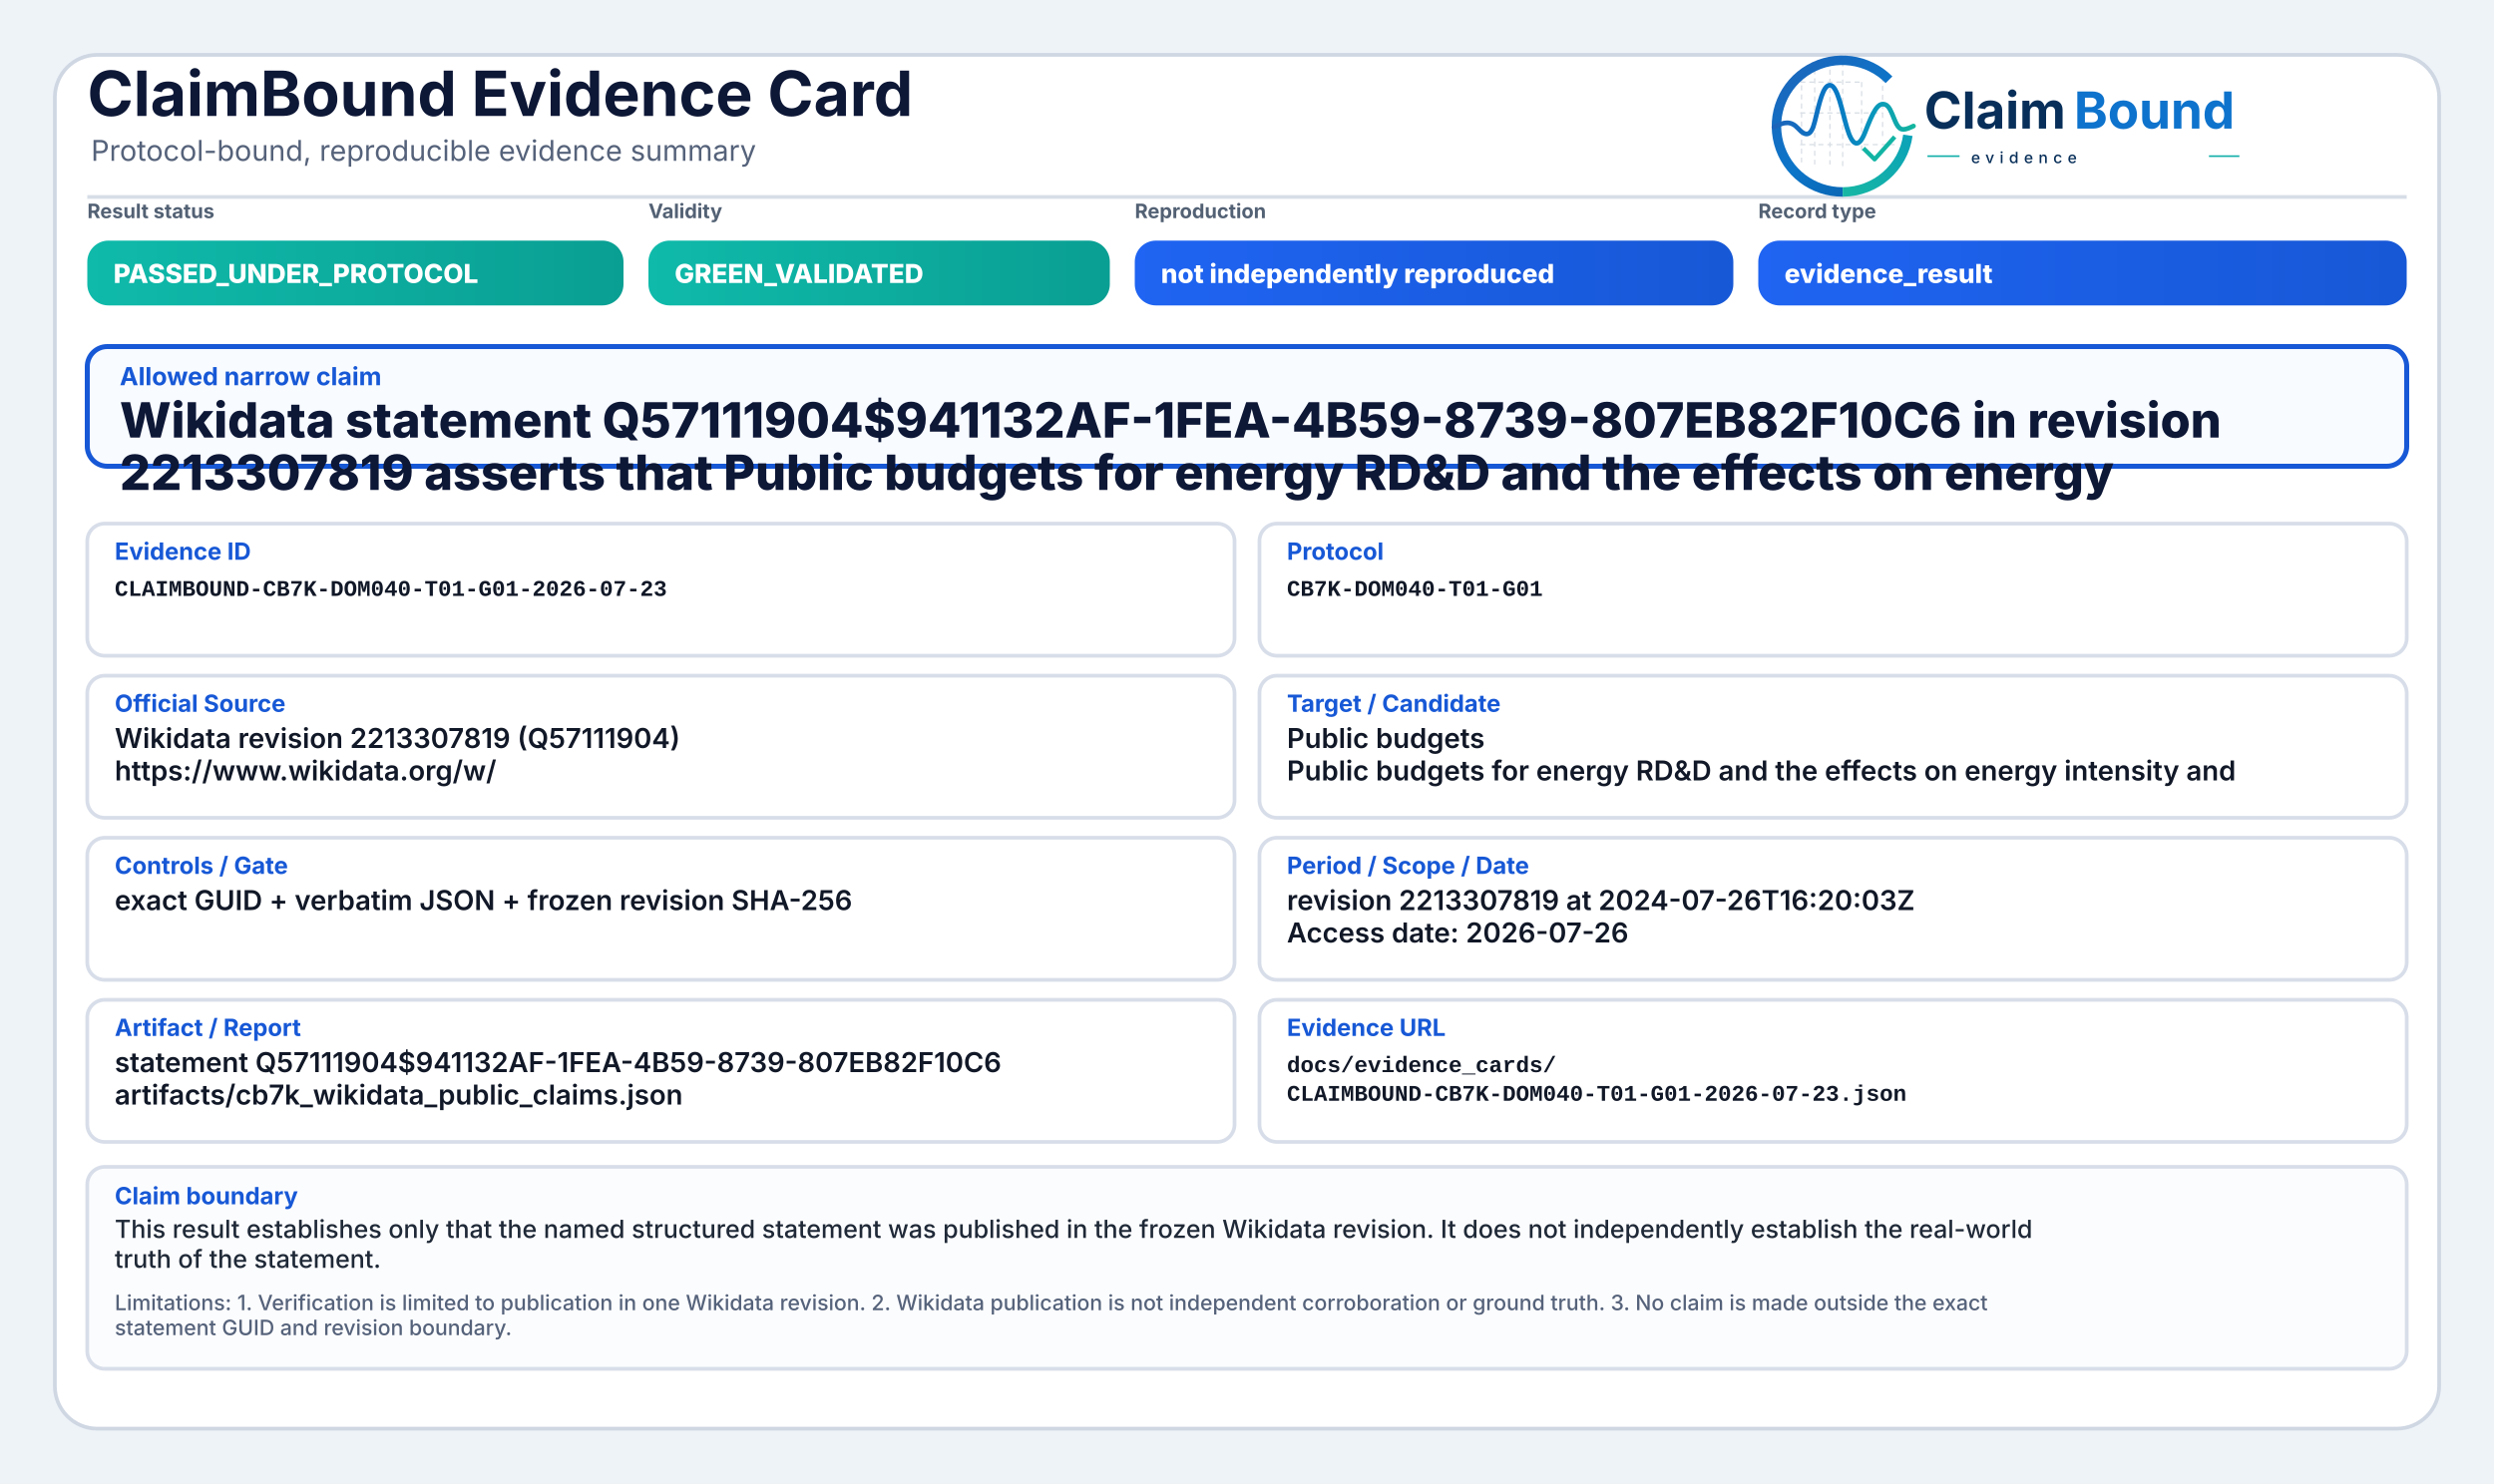
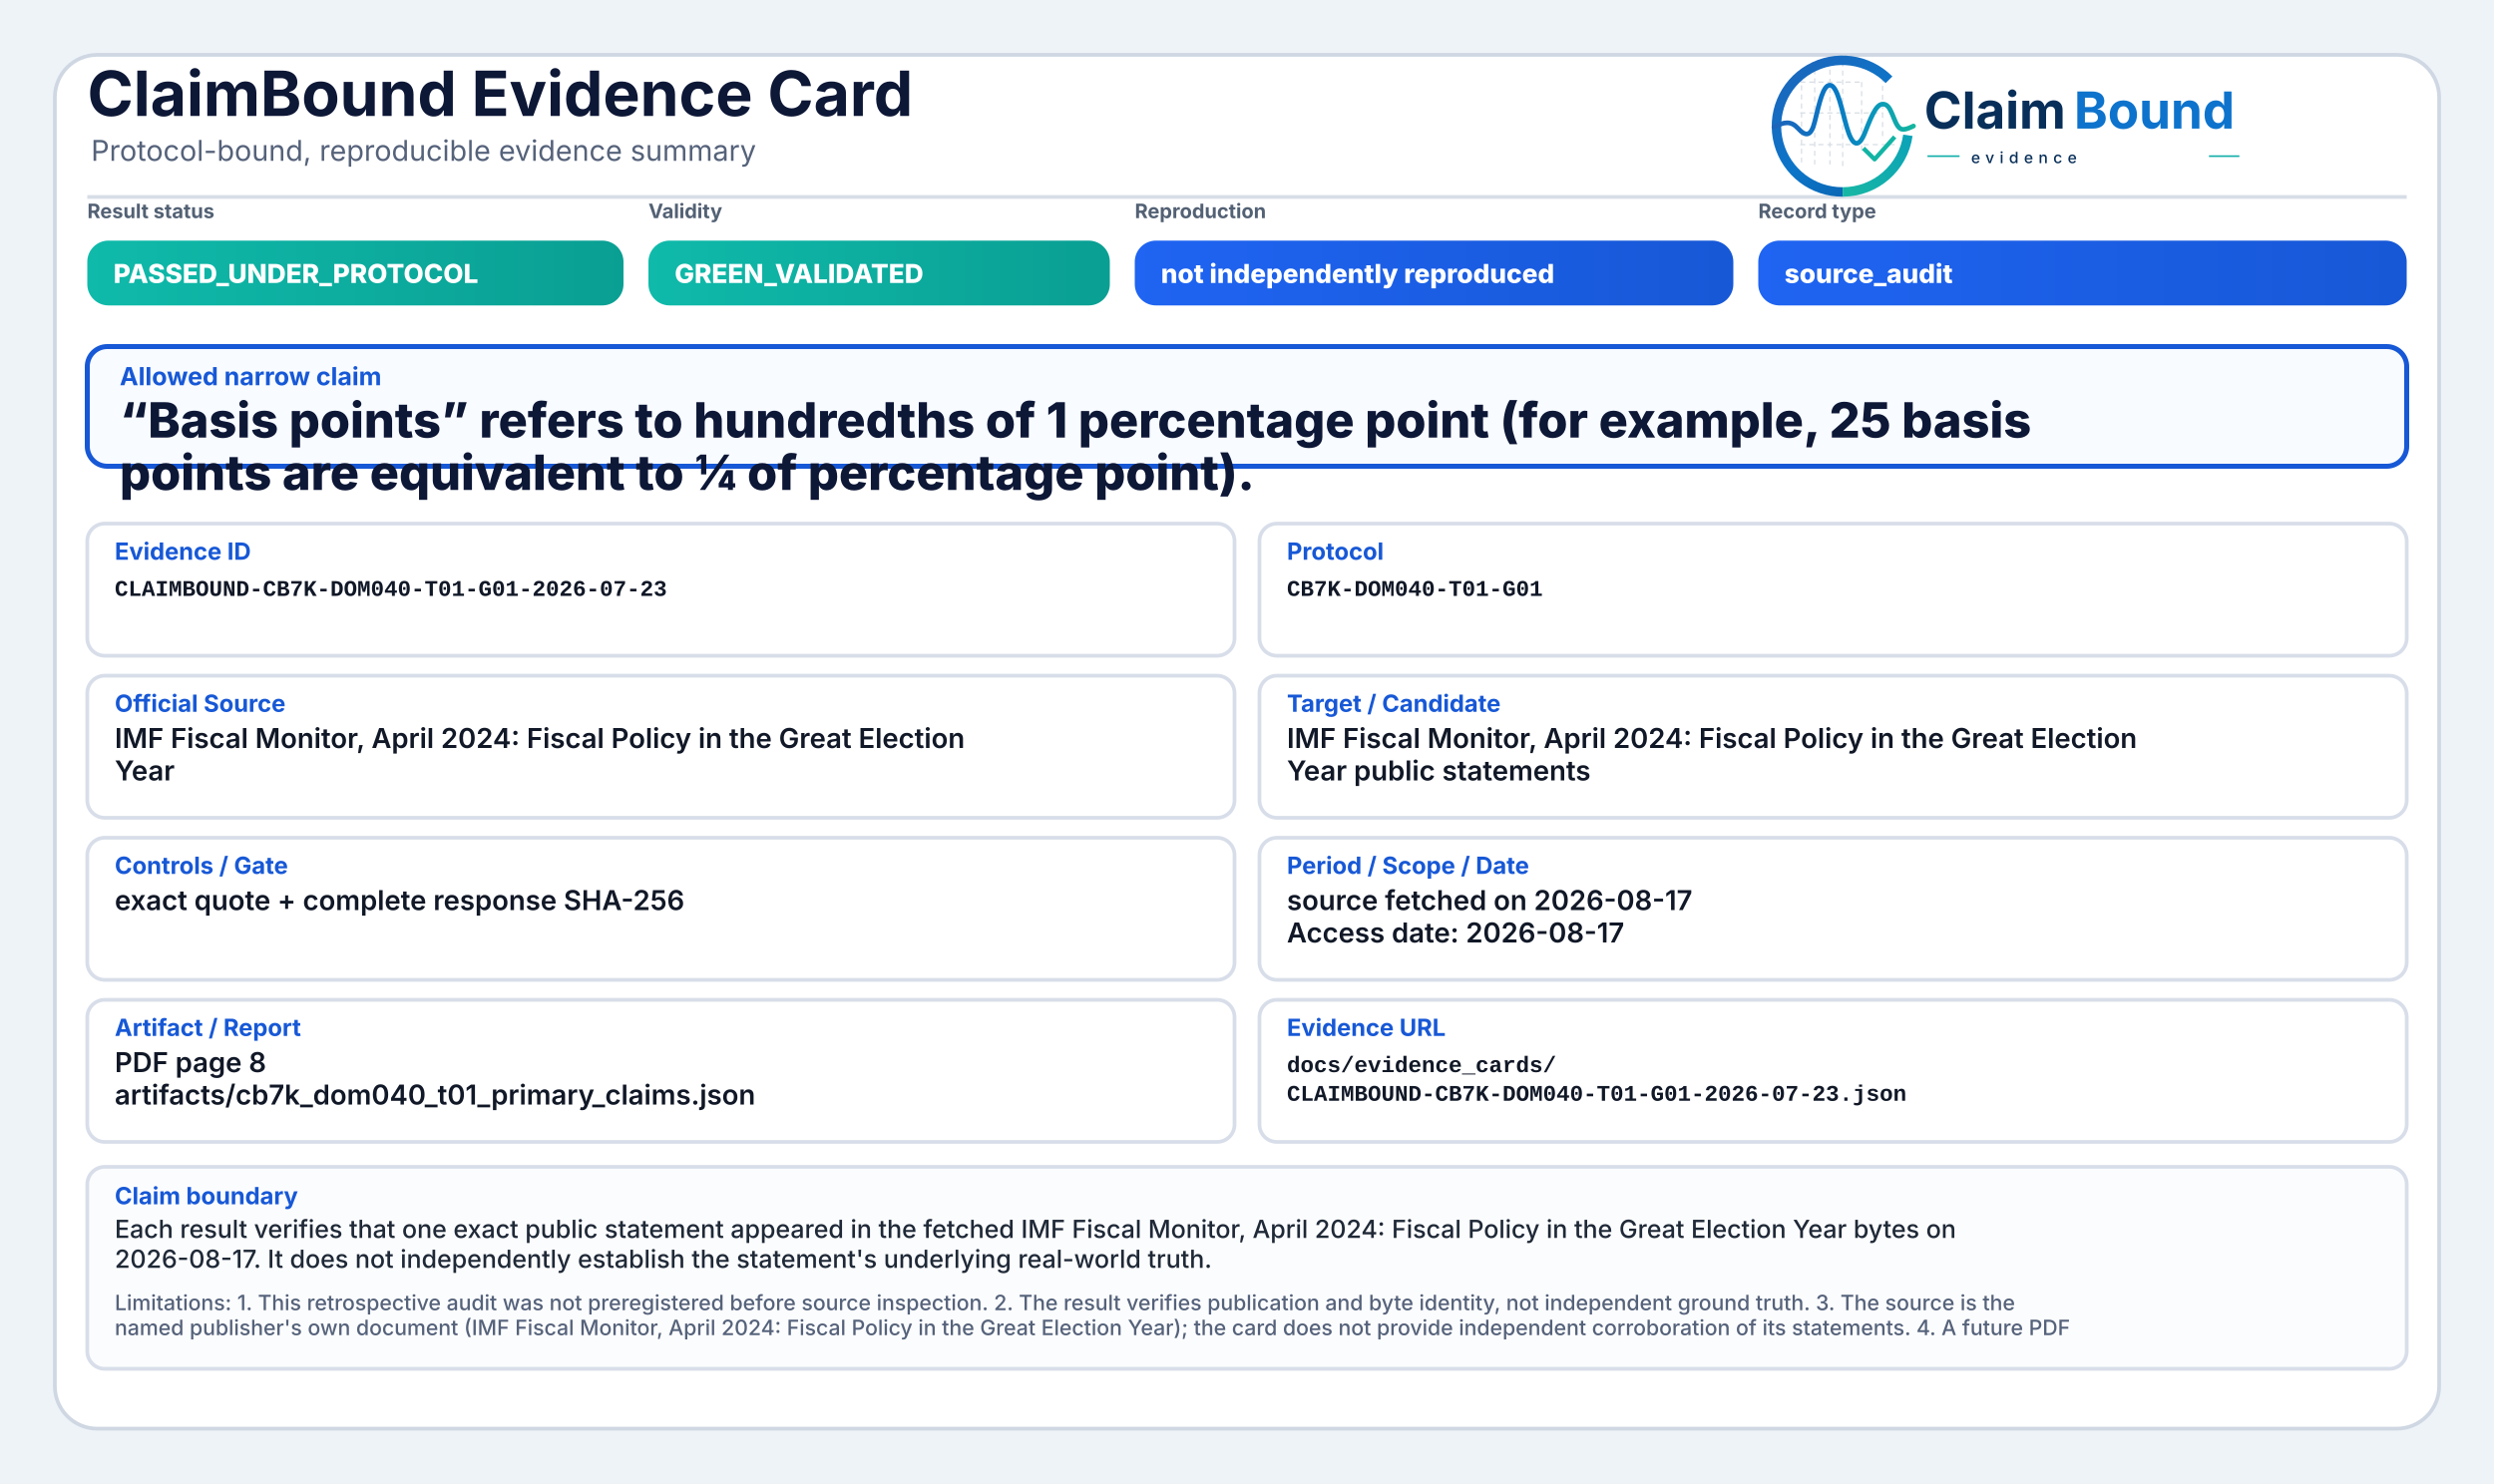
<svg xmlns="http://www.w3.org/2000/svg" width="2000" height="1190" viewBox="0 0 2000 1190" role="img" aria-label="ClaimBound Evidence Card">
  <defs>
    <linearGradient id="greenGrad" x1="0" y1="0" x2="1" y2="0">
      <stop offset="0%" stop-color="#0fbaaa" />
      <stop offset="100%" stop-color="#0a9f93" />
    </linearGradient>
    <linearGradient id="yellowGrad" x1="0" y1="0" x2="1" y2="0">
      <stop offset="0%" stop-color="#fbbf24" />
      <stop offset="100%" stop-color="#d97706" />
    </linearGradient>
    <linearGradient id="amberGrad" x1="0" y1="0" x2="1" y2="0">
      <stop offset="0%" stop-color="#f97316" />
      <stop offset="100%" stop-color="#c2410c" />
    </linearGradient>
    <linearGradient id="redGrad" x1="0" y1="0" x2="1" y2="0">
      <stop offset="0%" stop-color="#ef4444" />
      <stop offset="100%" stop-color="#b91c1c" />
    </linearGradient>
    <linearGradient id="grayGrad" x1="0" y1="0" x2="1" y2="0">
      <stop offset="0%" stop-color="#64748b" />
      <stop offset="100%" stop-color="#475569" />
    </linearGradient>
    <linearGradient id="blueGrad" x1="0" y1="0" x2="1" y2="0">
      <stop offset="0%" stop-color="#1f64f2" />
      <stop offset="100%" stop-color="#1758d6" />
    </linearGradient>
    <linearGradient id="logoRingBlue" x1="73" y1="453" x2="348" y2="793" gradientUnits="userSpaceOnUse">
      <stop offset="0" stop-color="#1E64BA" />
      <stop offset="0.55" stop-color="#0C75C8" />
      <stop offset="1" stop-color="#0A5FAB" />
    </linearGradient>
    <linearGradient id="logoRingTeal" x1="221" y1="792" x2="403" y2="594" gradientUnits="userSpaceOnUse">
      <stop offset="0" stop-color="#18B7A3" />
      <stop offset="1" stop-color="#089EBC" />
    </linearGradient>
    <linearGradient id="logoSignalGradient" x1="61" y1="628" x2="404" y2="628" gradientUnits="userSpaceOnUse">
      <stop offset="0" stop-color="#1E64BA" />
      <stop offset="0.43" stop-color="#0877C4" />
      <stop offset="0.72" stop-color="#0A97BB" />
      <stop offset="1" stop-color="#14B69E" />
    </linearGradient>
  </defs>
  <rect x="0" y="0" width="2000" height="1190" fill="#eef3f8" />
  <rect x="44" y="44" width="1912" height="1102" rx="34" fill="#ffffff" stroke="#cfd7e3" stroke-width="3" />
  <path d="M70 158 H1930" stroke="#d7dde7" stroke-width="3" />
  <text x="70" y="93" font-family="Inter, Segoe UI, Arial, sans-serif" font-size="50" font-weight="750" fill="#0d1736">ClaimBound Evidence Card</text>
  <text x="73" y="129" font-family="Inter, Segoe UI, Arial, sans-serif" font-size="23" font-weight="400" fill="#55627a">Protocol-bound, reproducible evidence summary</text>
  <g aria-label="ClaimBound evidence logo" transform="translate(1415,52) scale(0.33) translate(-40,-478)">
    <g stroke-linecap="butt" stroke-linejoin="round">
      <g stroke="#CBD3DC" stroke-width="3.2" stroke-linecap="round" stroke-dasharray="10 12" opacity="0.72">
        <path d="M130 507V714" />
        <path d="M162 490V719" />
        <path d="M199 491V719" />
        <path d="M230 471V726" />
        <path d="M276 521V690" />
        <path d="M327 508V650" />
        <path d="M128 520H277" />
        <path d="M128 595H327" />
        <path d="M128 672H355" />
      </g>
      <path d="M342.6 514.3A160 160 0 1 0 230 787" fill="none" stroke="url(#logoRingBlue)" stroke-width="23" />
      <path d="M230 787A160 160 0 0 0 388.4 649.3" fill="none" stroke="url(#logoRingTeal)" stroke-width="23" />
      <path d="M63 629.5C87 616.4 104.3 613.6 121.2 632.2C140.7 653.8 153.4 651.6 162.1 616.2C173.8 568.5 182.5 527.5 198.9 527.5C217.5 527.5 228.4 590.6 240.3 630.8C253.4 675.4 268.6 682.8 284.6 641.5C303.5 592.9 315.2 567.6 333.7 574.7C352.6 582 355.7 635.1 376.6 634.9C386.2 634.8 394 630.4 402 626.8" fill="none" stroke="url(#logoSignalGradient)" stroke-width="11.5" stroke-linecap="round" />
      <path d="M284 684.5L307.5 707.7L353 657" fill="none" stroke="#12B4A4" stroke-width="10.5" stroke-linecap="square" />
    </g>
    <text x="428" y="633" font-family="Inter, Segoe UI, Arial, sans-serif" font-size="124" font-weight="750" fill="#082F59" text-rendering="geometricPrecision">Claim</text>
    <text x="792" y="633" font-family="Inter, Segoe UI, Arial, sans-serif" font-size="124" font-weight="750" fill="#0E73CC" text-rendering="geometricPrecision">Bound</text>
    <line x1="436" y1="700" x2="514" y2="700" stroke="#11AFA9" stroke-width="4" />
    <text x="542" y="717" font-family="Inter, Segoe UI, Arial, sans-serif" font-size="38" font-weight="500" letter-spacing="13" fill="#082F59">evidence</text>
    <line x1="1120" y1="700" x2="1194" y2="700" stroke="#11AFA9" stroke-width="4" />
  </g>
  <text x="70" y="175" font-family="Inter, Segoe UI, Arial, sans-serif" font-size="16" font-weight="650" fill="#536174">Result status</text>
  <rect x="70" y="193" width="430" height="52" rx="17" fill="url(#greenGrad)" />
  <text x="91" y="227" font-family="Inter, Segoe UI, Arial, sans-serif" font-size="21" font-weight="800" fill="#ffffff">PASSED_UNDER_PROTOCOL</text>
  <text x="520" y="175" font-family="Inter, Segoe UI, Arial, sans-serif" font-size="16" font-weight="650" fill="#536174">Validity</text>
  <rect x="520" y="193" width="370" height="52" rx="17" fill="url(#greenGrad)" />
  <text x="541" y="227" font-family="Inter, Segoe UI, Arial, sans-serif" font-size="21" font-weight="800" fill="#ffffff">GREEN_VALIDATED</text>
  <text x="910" y="175" font-family="Inter, Segoe UI, Arial, sans-serif" font-size="16" font-weight="650" fill="#536174">Reproduction</text>
  <rect x="910" y="193" width="480" height="52" rx="17" fill="url(#blueGrad)" />
  <text x="931" y="227" font-family="Inter, Segoe UI, Arial, sans-serif" font-size="21" font-weight="800" fill="#ffffff">not independently reproduced</text>
  <text x="1410" y="175" font-family="Inter, Segoe UI, Arial, sans-serif" font-size="16" font-weight="650" fill="#536174">Record type</text>
  <rect x="1410" y="193" width="520" height="52" rx="17" fill="url(#blueGrad)" />
-   <text x="1431" y="227" font-family="Inter, Segoe UI, Arial, sans-serif" font-size="21" font-weight="800" fill="#ffffff">evidence_result</text>
+   <text x="1431" y="227" font-family="Inter, Segoe UI, Arial, sans-serif" font-size="21" font-weight="800" fill="#ffffff">source_audit</text>
  <rect x="70" y="278" width="1860" height="96" rx="16" fill="#f8fbff" stroke="#1758d6" stroke-width="4" />
  <text x="96" y="309" font-family="Inter, Segoe UI, Arial, sans-serif" font-size="20" font-weight="750" fill="#1758d6">Allowed narrow claim</text>
-   <text x="96" y="351" font-family="Inter, Segoe UI, Arial, sans-serif" font-size="39" font-weight="800" fill="#0d1736">Wikidata statement Q57111904$941132AF-1FEA-4B59-8739-807EB82F10C6 in revision</text>
-   <text x="96" y="393" font-family="Inter, Segoe UI, Arial, sans-serif" font-size="39" font-weight="800" fill="#0d1736">2213307819 asserts that Public budgets for energy RD&amp;D and the effects on energy</text>
+   <text x="96" y="351" font-family="Inter, Segoe UI, Arial, sans-serif" font-size="39" font-weight="800" fill="#0d1736">“Basis points” refers to hundredths of 1 percentage point (for example, 25 basis</text>
+   <text x="96" y="393" font-family="Inter, Segoe UI, Arial, sans-serif" font-size="39" font-weight="800" fill="#0d1736">points are equivalent to ¼ of percentage point).</text>
  <rect x="70" y="420" width="920" height="106" rx="14" fill="#ffffff" stroke="#d8dee9" stroke-width="3" />
  <text x="92" y="449" font-family="Inter, Segoe UI, Arial, sans-serif" font-size="19" font-weight="750" fill="#1758d6">Evidence ID</text>
  <text x="92" y="478" font-family="SFMono-Regular, Consolas, Liberation Mono, monospace" font-size="18" font-weight="600" fill="#111827">CLAIMBOUND-CB7K-DOM040-T01-G01-2026-07-23</text>
  <rect x="1010" y="420" width="920" height="106" rx="14" fill="#ffffff" stroke="#d8dee9" stroke-width="3" />
  <text x="1032" y="449" font-family="Inter, Segoe UI, Arial, sans-serif" font-size="19" font-weight="750" fill="#1758d6">Protocol</text>
  <text x="1032" y="478" font-family="SFMono-Regular, Consolas, Liberation Mono, monospace" font-size="18" font-weight="600" fill="#111827">CB7K-DOM040-T01-G01</text>
  <rect x="70" y="542" width="920" height="114" rx="14" fill="#ffffff" stroke="#d8dee9" stroke-width="3" />
  <text x="92" y="571" font-family="Inter, Segoe UI, Arial, sans-serif" font-size="19" font-weight="750" fill="#1758d6">Official Source</text>
-   <text x="92" y="600" font-family="Inter, Segoe UI, Arial, sans-serif" font-size="22" font-weight="600" fill="#111827">Wikidata revision 2213307819 (Q57111904)</text>
-   <text x="92" y="626" font-family="Inter, Segoe UI, Arial, sans-serif" font-size="22" font-weight="600" fill="#111827">https://www.wikidata.org/w/</text>
+   <text x="92" y="600" font-family="Inter, Segoe UI, Arial, sans-serif" font-size="22" font-weight="600" fill="#111827">IMF Fiscal Monitor, April 2024: Fiscal Policy in the Great Election</text>
+   <text x="92" y="626" font-family="Inter, Segoe UI, Arial, sans-serif" font-size="22" font-weight="600" fill="#111827">Year</text>
  <rect x="1010" y="542" width="920" height="114" rx="14" fill="#ffffff" stroke="#d8dee9" stroke-width="3" />
  <text x="1032" y="571" font-family="Inter, Segoe UI, Arial, sans-serif" font-size="19" font-weight="750" fill="#1758d6">Target / Candidate</text>
-   <text x="1032" y="600" font-family="Inter, Segoe UI, Arial, sans-serif" font-size="22" font-weight="600" fill="#111827">Public budgets</text>
-   <text x="1032" y="626" font-family="Inter, Segoe UI, Arial, sans-serif" font-size="22" font-weight="600" fill="#111827">Public budgets for energy RD&amp;D and the effects on energy intensity and</text>
+   <text x="1032" y="600" font-family="Inter, Segoe UI, Arial, sans-serif" font-size="22" font-weight="600" fill="#111827">IMF Fiscal Monitor, April 2024: Fiscal Policy in the Great Election</text>
+   <text x="1032" y="626" font-family="Inter, Segoe UI, Arial, sans-serif" font-size="22" font-weight="600" fill="#111827">Year public statements</text>
  <rect x="70" y="672" width="920" height="114" rx="14" fill="#ffffff" stroke="#d8dee9" stroke-width="3" />
  <text x="92" y="701" font-family="Inter, Segoe UI, Arial, sans-serif" font-size="19" font-weight="750" fill="#1758d6">Controls / Gate</text>
-   <text x="92" y="730" font-family="Inter, Segoe UI, Arial, sans-serif" font-size="22" font-weight="600" fill="#111827">exact GUID + verbatim JSON + frozen revision SHA-256</text>
+   <text x="92" y="730" font-family="Inter, Segoe UI, Arial, sans-serif" font-size="22" font-weight="600" fill="#111827">exact quote + complete response SHA-256</text>
  <rect x="1010" y="672" width="920" height="114" rx="14" fill="#ffffff" stroke="#d8dee9" stroke-width="3" />
  <text x="1032" y="701" font-family="Inter, Segoe UI, Arial, sans-serif" font-size="19" font-weight="750" fill="#1758d6">Period / Scope / Date</text>
-   <text x="1032" y="730" font-family="Inter, Segoe UI, Arial, sans-serif" font-size="22" font-weight="600" fill="#111827">revision 2213307819 at 2024-07-26T16:20:03Z</text>
-   <text x="1032" y="756" font-family="Inter, Segoe UI, Arial, sans-serif" font-size="22" font-weight="600" fill="#111827">Access date: 2026-07-26</text>
+   <text x="1032" y="730" font-family="Inter, Segoe UI, Arial, sans-serif" font-size="22" font-weight="600" fill="#111827">source fetched on 2026-08-17</text>
+   <text x="1032" y="756" font-family="Inter, Segoe UI, Arial, sans-serif" font-size="22" font-weight="600" fill="#111827">Access date: 2026-08-17</text>
  <rect x="70" y="802" width="920" height="114" rx="14" fill="#ffffff" stroke="#d8dee9" stroke-width="3" />
  <text x="92" y="831" font-family="Inter, Segoe UI, Arial, sans-serif" font-size="19" font-weight="750" fill="#1758d6">Artifact / Report</text>
-   <text x="92" y="860" font-family="Inter, Segoe UI, Arial, sans-serif" font-size="22" font-weight="600" fill="#111827">statement Q57111904$941132AF-1FEA-4B59-8739-807EB82F10C6</text>
-   <text x="92" y="886" font-family="Inter, Segoe UI, Arial, sans-serif" font-size="22" font-weight="600" fill="#111827">artifacts/cb7k_wikidata_public_claims.json</text>
+   <text x="92" y="860" font-family="Inter, Segoe UI, Arial, sans-serif" font-size="22" font-weight="600" fill="#111827">PDF page 8</text>
+   <text x="92" y="886" font-family="Inter, Segoe UI, Arial, sans-serif" font-size="22" font-weight="600" fill="#111827">artifacts/cb7k_dom040_t01_primary_claims.json</text>
  <rect x="1010" y="802" width="920" height="114" rx="14" fill="#ffffff" stroke="#d8dee9" stroke-width="3" />
  <text x="1032" y="831" font-family="Inter, Segoe UI, Arial, sans-serif" font-size="19" font-weight="750" fill="#1758d6">Evidence URL</text>
  <text x="1032" y="860" font-family="SFMono-Regular, Consolas, Liberation Mono, monospace" font-size="18" font-weight="600" fill="#111827">docs/evidence_cards/</text>
  <text x="1032" y="883" font-family="SFMono-Regular, Consolas, Liberation Mono, monospace" font-size="18" font-weight="600" fill="#111827">CLAIMBOUND-CB7K-DOM040-T01-G01-2026-07-23.json</text>
  <rect x="70" y="936" width="1860" height="162" rx="14" fill="#fbfcfe" stroke="#d8dee9" stroke-width="3" />
  <text x="92" y="966" font-family="Inter, Segoe UI, Arial, sans-serif" font-size="19" font-weight="750" fill="#1758d6">Claim boundary</text>
-   <text x="92" y="993" font-family="Inter, Segoe UI, Arial, sans-serif" font-size="20" font-weight="500" fill="#1f2937">This result establishes only that the named structured statement was published in the frozen Wikidata revision. It does not independently establish the real-world</text>
-   <text x="92" y="1017" font-family="Inter, Segoe UI, Arial, sans-serif" font-size="20" font-weight="500" fill="#1f2937">truth of the statement.</text>
-   <text x="92" y="1051" font-family="Inter, Segoe UI, Arial, sans-serif" font-size="17" font-weight="500" fill="#55627a">Limitations: 1. Verification is limited to publication in one Wikidata revision. 2. Wikidata publication is not independent corroboration or ground truth. 3. No claim is made outside the exact</text>
-   <text x="92" y="1071" font-family="Inter, Segoe UI, Arial, sans-serif" font-size="17" font-weight="500" fill="#55627a">statement GUID and revision boundary.</text>
+   <text x="92" y="993" font-family="Inter, Segoe UI, Arial, sans-serif" font-size="20" font-weight="500" fill="#1f2937">Each result verifies that one exact public statement appeared in the fetched IMF Fiscal Monitor, April 2024: Fiscal Policy in the Great Election Year bytes on</text>
+   <text x="92" y="1017" font-family="Inter, Segoe UI, Arial, sans-serif" font-size="20" font-weight="500" fill="#1f2937">2026-08-17. It does not independently establish the statement's underlying real-world truth.</text>
+   <text x="92" y="1051" font-family="Inter, Segoe UI, Arial, sans-serif" font-size="17" font-weight="500" fill="#55627a">Limitations: 1. This retrospective audit was not preregistered before source inspection. 2. The result verifies publication and byte identity, not independent ground truth. 3. The source is the</text>
+   <text x="92" y="1071" font-family="Inter, Segoe UI, Arial, sans-serif" font-size="17" font-weight="500" fill="#55627a">named publisher's own document (IMF Fiscal Monitor, April 2024: Fiscal Policy in the Great Election Year); the card does not provide independent corroboration of its statements. 4. A future PDF</text>
</svg>
